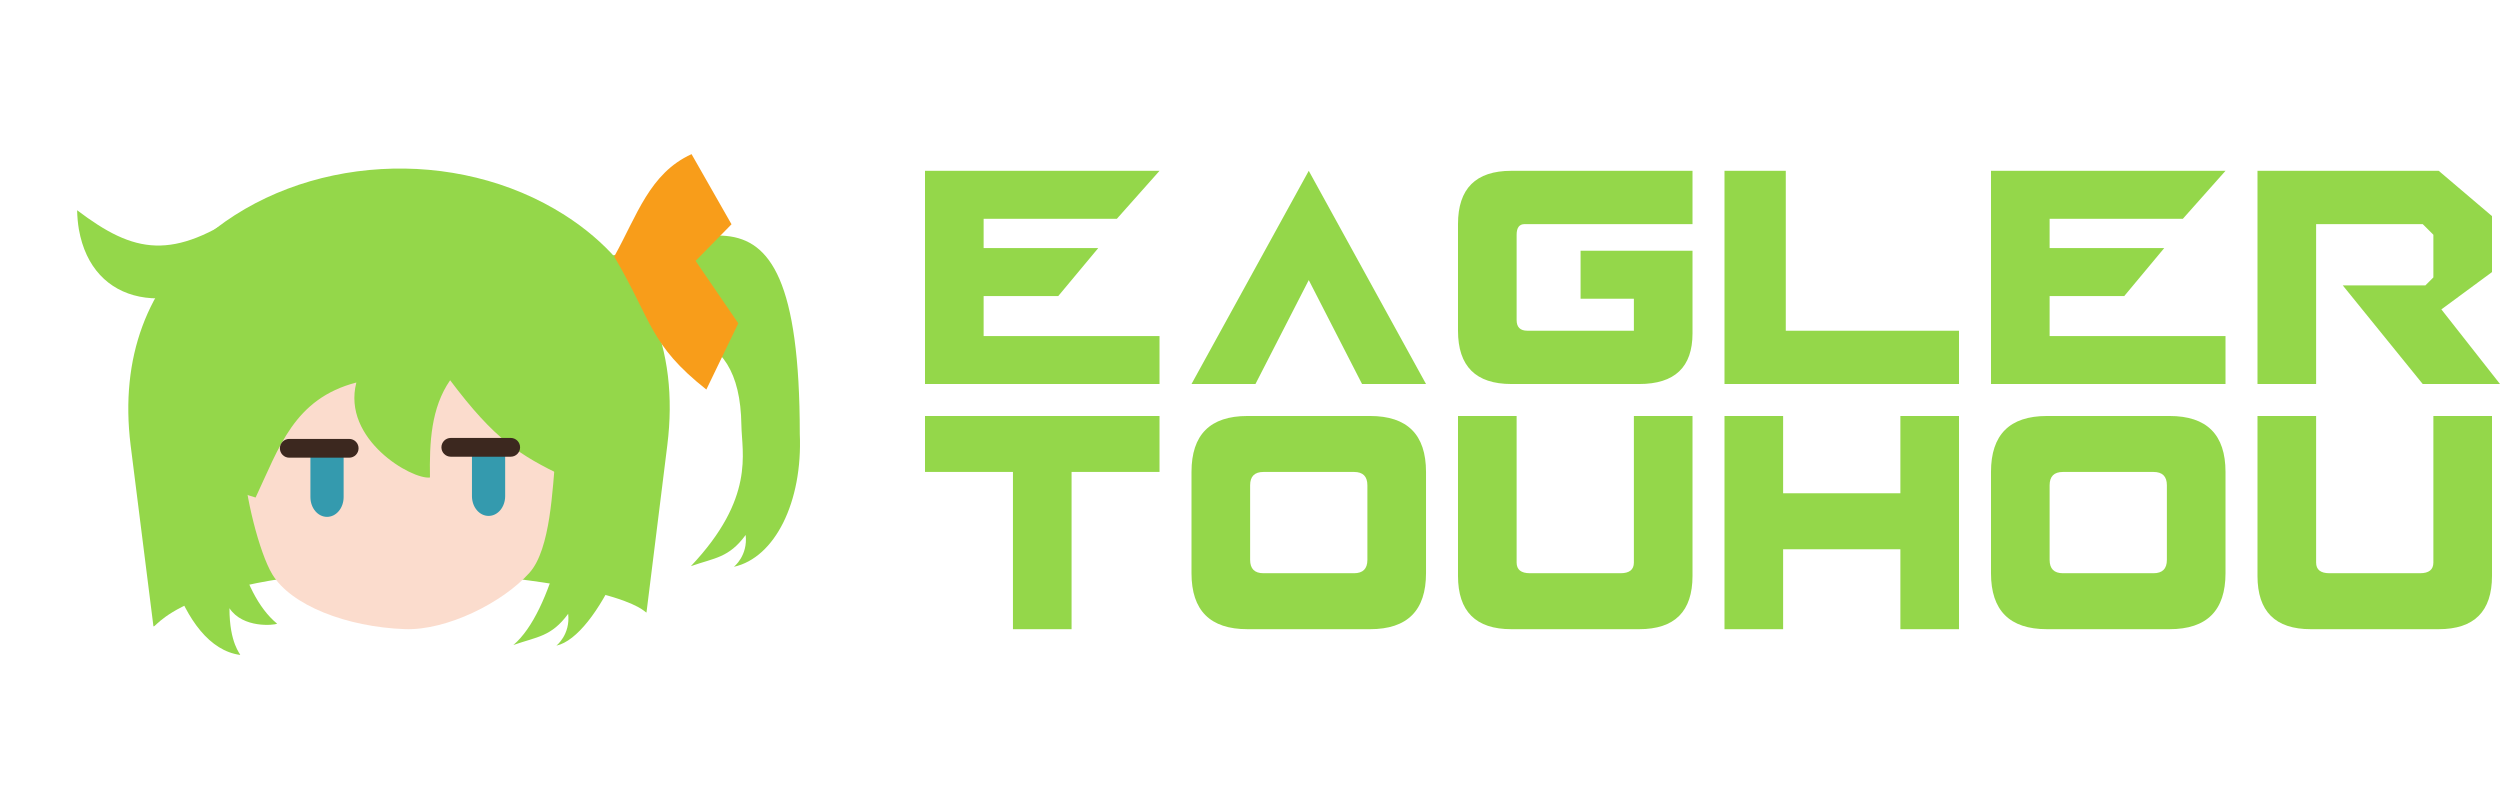
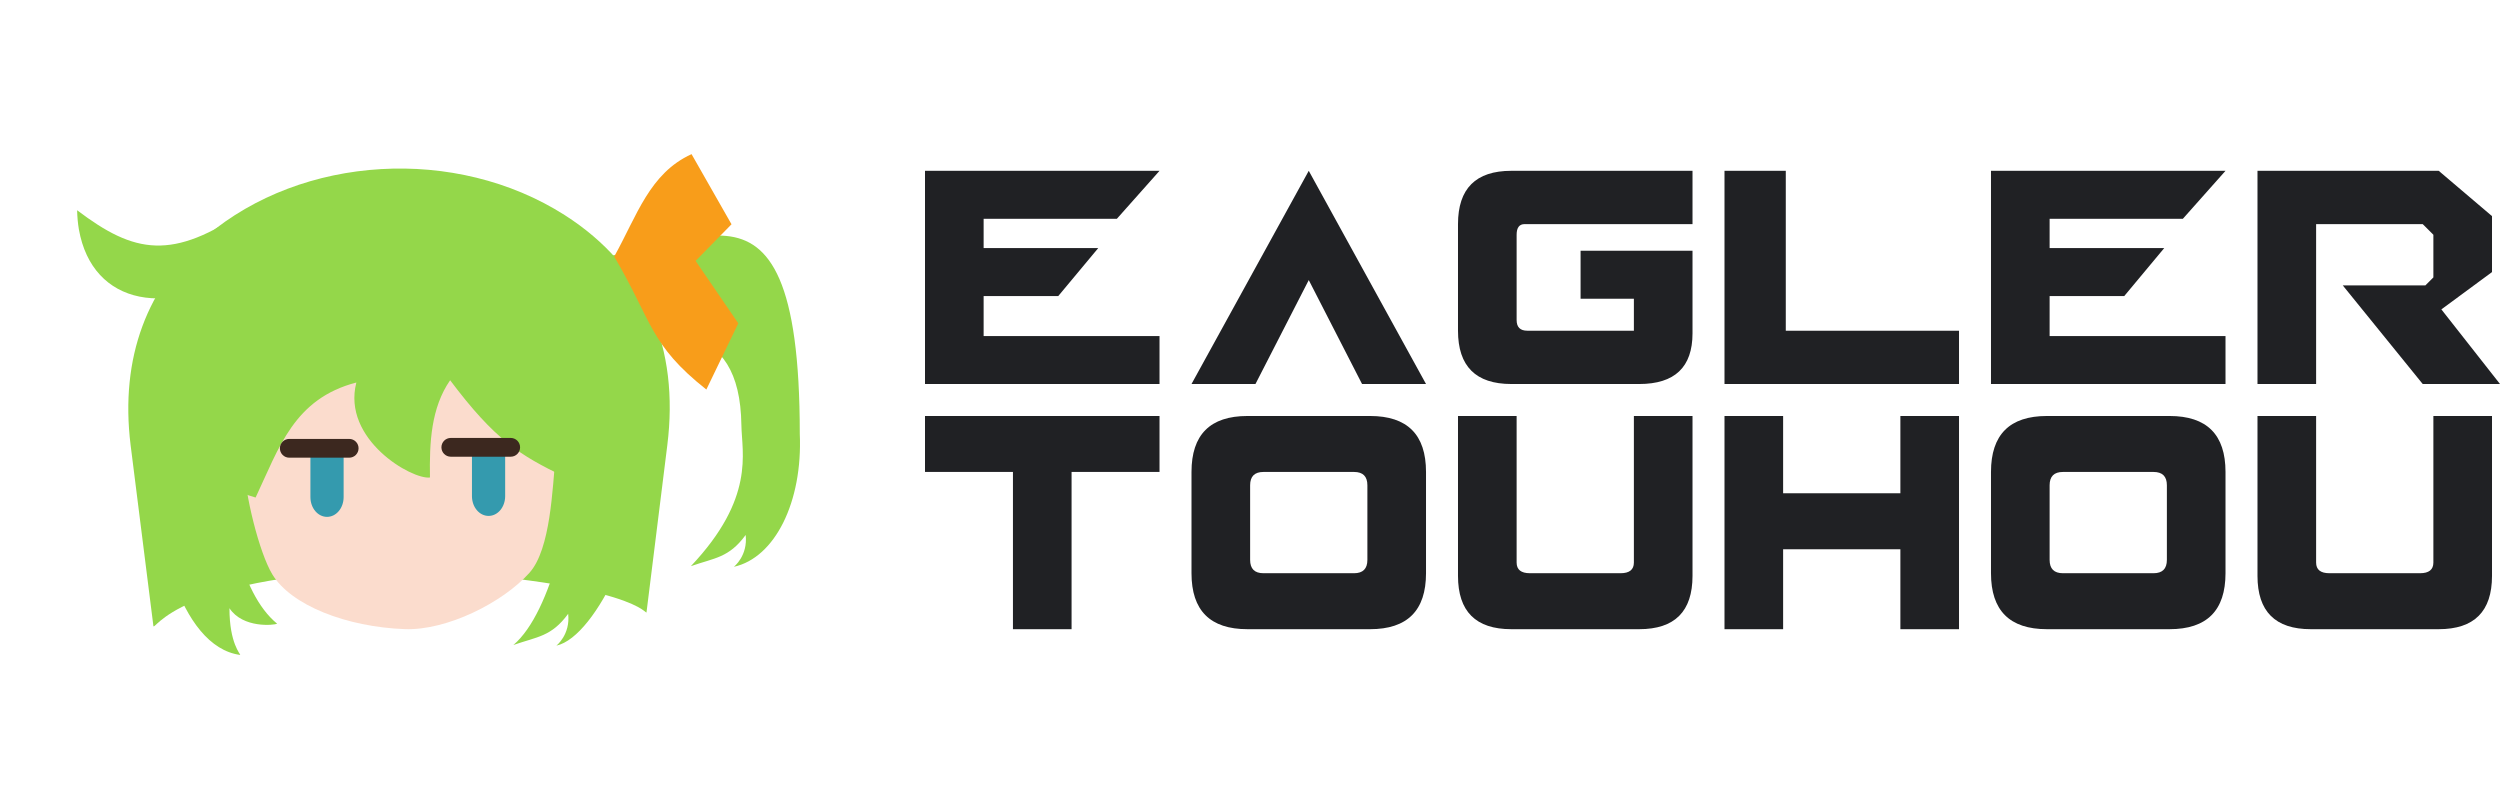
<svg xmlns="http://www.w3.org/2000/svg" xmlns:ns1="http://www.openswatchbook.org/uri/2009/osb" xmlns:xlink="http://www.w3.org/1999/xlink" viewBox="0 0 1000 320" width="1000" height="320" role="img" aria-label="EAGLER TOUHOU">
-   <style>.wordmark{fill:rgb(148 215 74)}@media(prefers-color-scheme:dark){.wordmark{fill:rgb(148 215 74)}}</style>
+   <style>.wordmark{fill:#202124}@media(prefers-color-scheme:dark){.wordmark{fill:#f0f0f2}}</style>
  <defs id="defs851">
    <linearGradient id="linearGradient6530">
      <stop style="stop-color:#71178b;stop-opacity:1" offset="0" id="stop6526" />
      <stop style="stop-color:#955a34;stop-opacity:1" offset="1" id="stop6528" />
    </linearGradient>
    <linearGradient ns1:paint="solid" id="linearGradient7231">
      <stop id="stop7229" offset="0" style="stop-color:#b3b3b3;stop-opacity:1;" />
    </linearGradient>
    <linearGradient gradientUnits="userSpaceOnUse" y2="251.62" x2="235.608" y1="228.803" x1="235.74" id="linearGradient6362" xlink:href="#linearGradient6530" />
    <linearGradient gradientUnits="userSpaceOnUse" y2="255.083" x2="235.264" y1="227.589" x1="235.264" id="linearGradient6364" xlink:href="#linearGradient6530" />
    <linearGradient gradientUnits="userSpaceOnUse" y2="252.929" x2="234.942" y1="231.561" x1="234.942" id="linearGradient6366" xlink:href="#linearGradient6530" />
  </defs>
  <g transform="translate(160 251.6751) scale(2.022799) translate(-72.37275 10.35311)">
    <g transform="translate(0,-155) scale(3.778598,3.778598) translate(-42.80161,-54.11226)">
      <path d="m 49.048,92.216 -1.192,-9.462 c -0.565,-4.585 0.882,-8.329 3.973,-10.938 5.03,-4.25 13.057,-4.72 18.744,-1.095 4.296,2.742 6,6.99 5.372,12.034 l -1.089,8.748 c -0.026,0.213 -0.356,-1.536 -12.577,-2.238 -12.102,0.192 -13.186,3.319 -13.232,2.952 z" style="fill:#94d74a;fill-opacity:1;stroke-width:1;paint-order:normal" id="path3752" />
      <path data-face="" d="m 70.101,83.302 c -0.171,1.723 -0.259,4.895 -1.369,6.137 -1.402,1.57 -4.338,3.03 -6.519,2.951 -3.063,-0.111 -5.966,-1.25 -6.942,-2.869 -0.674,-1.119 -1.436,-4.133 -1.498,-5.885 -0.066,-1.867 0.414,-3.805 0.885,-5.053 0.912,-2.416 4.234,-4.931 7.892,-4.873 3.657,0.056 5.732,1.932 6.632,3.946 0.959,1.664 1.038,4.003 0.924,5.642 z" style="fill:#fbdccd;fill-opacity:1;stroke-width:1;paint-order:normal" id="path3754" />
      <path style="fill:#94d74a;fill-opacity:1;stroke:none;stroke-width:1.323;stroke-linecap:round;stroke-linejoin:miter;stroke-miterlimit:4;stroke-dasharray:none;stroke-opacity:1;paint-order:stroke fill markers" d="m 61.958,70.378 c -6.862,0.004 -12.505,5.411 -12.8,12.267 6e-5,4.9e-4 -7e-5,9.2e-4 0,0.002 -0.281,4.616 1.252,10.669 4.432,11.093 0.031,-0.041 -0.561,-0.582 -0.56,-2.444 0.705,1.062 2.34,0.889 2.496,0.811 -2.008,-1.647 -2.687,-5.827 -2.689,-8.909 -2.3e-4,-5.037 4.083,-9.12 9.12,-9.12 5.037,2e-5 9.12,4.083 9.12,9.12 -0.004,2.679 -1.143,8.293 -3.189,10.023 1.263,-0.442 1.988,-0.434 2.868,-1.633 0.122,1.092 -0.618,1.666 -0.618,1.666 2.145,-0.471 4.794,-6.486 4.639,-10.056 7e-5,-7.08 -5.739,-12.82 -12.82,-12.82 z" id="path3756" />
      <path id="path3758" style="fill:#94d74a;fill-opacity:1;stroke-width:1;paint-order:normal" d="m 54.4,85.503 c -6.739,-1.956 -3.874,-8.608 0.845,-12.949 3.646,-3.694 9.466,-4.106 13.587,-0.952 4.647,3.556 6.821,8.192 1.732,12.816 -2.354,-1.136 -3.632,-1.926 -5.986,-5.053 -0.997,1.443 -1.086,3.242 -1.055,5.089 -0.927,0.127 -4.621,-1.982 -3.852,-4.971 -3.262,0.849 -4.043,3.406 -5.272,6.019 z" />
      <path id="path3760" d="m 70.765,76.584 c 5.037,2e-5 8.975,-0.509 9.056,5.126 0.021,1.458 0.729,3.817 -2.644,7.385 1.263,-0.442 1.988,-0.434 2.868,-1.633 0.122,1.092 -0.618,1.666 -0.618,1.666 2.145,-0.471 3.605,-3.39 3.45,-6.96 7e-5,-16.006 -6.205,-8.512 -12.112,-9.283 0,0 -3.778,3.814 0,3.699 z" style="fill:#94d74a;fill-opacity:1;stroke:none;stroke-width:1.323;stroke-linecap:round;stroke-linejoin:miter;stroke-miterlimit:4;stroke-dasharray:none;stroke-opacity:1;paint-order:stroke fill markers" />
      <path style="fill:#f89d1a;fill-opacity:1;fill-rule:evenodd;stroke:none;stroke-width:0.265px;stroke-linecap:butt;stroke-linejoin:miter;stroke-opacity:1" d="m 77.213,67.532 2.091,3.671 -1.879,1.915 2.234,3.268 -1.672,3.465 c -2.983,-2.364 -2.815,-3.545 -4.822,-6.959 1.198,-2.155 1.851,-4.357 4.048,-5.36 z" id="path3766" />
      <g id="g3780" transform="translate(41.6556,96.40584)">
        <path style="fill:#349aae;fill-opacity:1;stroke-width:1;paint-order:normal" d="m 15.611,-13.227 0,2.301 c 0,0.573 0.388,1.035 0.869,1.035 0.482,0 0.869,-0.461 0.869,-1.035 l 0,-2.301 z" id="path3772" />
        <rect style="opacity:1;fill:#3c281f;fill-opacity:1;fill-rule:nonzero;stroke:none;stroke-width:1.588;stroke-linecap:round;stroke-linejoin:bevel;stroke-miterlimit:4;stroke-dasharray:none;stroke-opacity:1;paint-order:normal" id="rect3774" width="4.117" height="0.983" x="14.014" y="-13.971" ry="0.491" />
        <path id="path3776" d="m 24.065,-13.277 0,2.301 c 0,0.573 0.388,1.035 0.869,1.035 0.482,0 0.869,-0.461 0.869,-1.035 l 0,-2.301 z" style="fill:#349aae;fill-opacity:1;stroke-width:1;paint-order:normal" />
        <rect ry="0.491" y="-14.022" x="22.467" height="0.983" width="4.117" id="rect3778" style="opacity:1;fill:#3c281f;fill-opacity:1;fill-rule:nonzero;stroke:none;stroke-width:1.588;stroke-linecap:round;stroke-linejoin:bevel;stroke-miterlimit:4;stroke-dasharray:none;stroke-opacity:1;paint-order:normal" />
      </g>
      <path style="opacity:1;fill:#94d74a;fill-opacity:1;fill-rule:nonzero;stroke:none;stroke-width:2.646;stroke-linecap:round;stroke-linejoin:round;stroke-miterlimit:4;stroke-dasharray:none;stroke-opacity:1;paint-order:normal" d="m 45.151,71.476 c 0.704,3.971 4.745,4.787 9.025,1.823 0.953,-0.66 3.104,-3.935 3.104,-3.935 0,0 -2.717,0.634 -3.351,1.073 -3.881,2.683 -5.865,2.311 -8.871,0.031 0.007,0.35 0.038,0.686 0.092,1.007 z" id="path3803" />
    </g>
  </g>
  <svg class="wordmark" x="370" y="68.325" width="630" height="183.35" viewBox="0 0 591 172">
    <g transform="translate(0 0)">
      <path fill-rule="evenodd" transform="translate(0 0)" d="M0 0H88L72 18H22V29H65L50 47H22V62H88V80H0Z" />
      <path fill-rule="evenodd" transform="translate(100 0)" d="M0 80L44 0L88 80H64L44 41L24 80Z" />
      <path fill-rule="evenodd" transform="translate(200 0)" d="M20 0H88V20H25Q22 20 22 24V56Q22 60 26 60H66V48H46V30H88V61Q88 80 68 80H20Q0 80 0 60V20Q0 0 20 0Z" />
      <path fill-rule="evenodd" transform="translate(300 0)" d="M0 0H23V60H88V80H0Z" />
      <path fill-rule="evenodd" transform="translate(400 0)" d="M0 0H88L72 18H22V29H65L50 47H22V62H88V80H0Z" />
      <path fill-rule="evenodd" transform="translate(500 0)" d="M0 0H68L88 17V38L69 52L91 80H62L32 43H63L66 40V24L62 20H22V80H0Z" />
    </g>
    <g transform="translate(0 92)">
      <path fill-rule="evenodd" transform="translate(0 0)" d="M0 0H88V21H55V80H33V21H0Z" />
      <path fill-rule="evenodd" transform="translate(100 0)" d="M21 0H67Q88 0 88 21V59Q88 80 67 80H21Q0 80 0 59V21Q0 0 21 0ZM27 21Q22 21 22 26V54Q22 59 27 59H61Q66 59 66 54V26Q66 21 61 21Z" />
      <path fill-rule="evenodd" transform="translate(200 0)" d="M0 0H22V55Q22 59 27 59H61Q66 59 66 55V0H88V60Q88 80 68 80H20Q0 80 0 60Z" />
      <path fill-rule="evenodd" transform="translate(300 0)" d="M0 0H22V29H66V0H88V80H66V50H22V80H0Z" />
      <path fill-rule="evenodd" transform="translate(400 0)" d="M21 0H67Q88 0 88 21V59Q88 80 67 80H21Q0 80 0 59V21Q0 0 21 0ZM27 21Q22 21 22 26V54Q22 59 27 59H61Q66 59 66 54V26Q66 21 61 21Z" />
      <path fill-rule="evenodd" transform="translate(500 0)" d="M0 0H22V55Q22 59 27 59H61Q66 59 66 55V0H88V60Q88 80 68 80H20Q0 80 0 60Z" />
    </g>
  </svg>
</svg>
